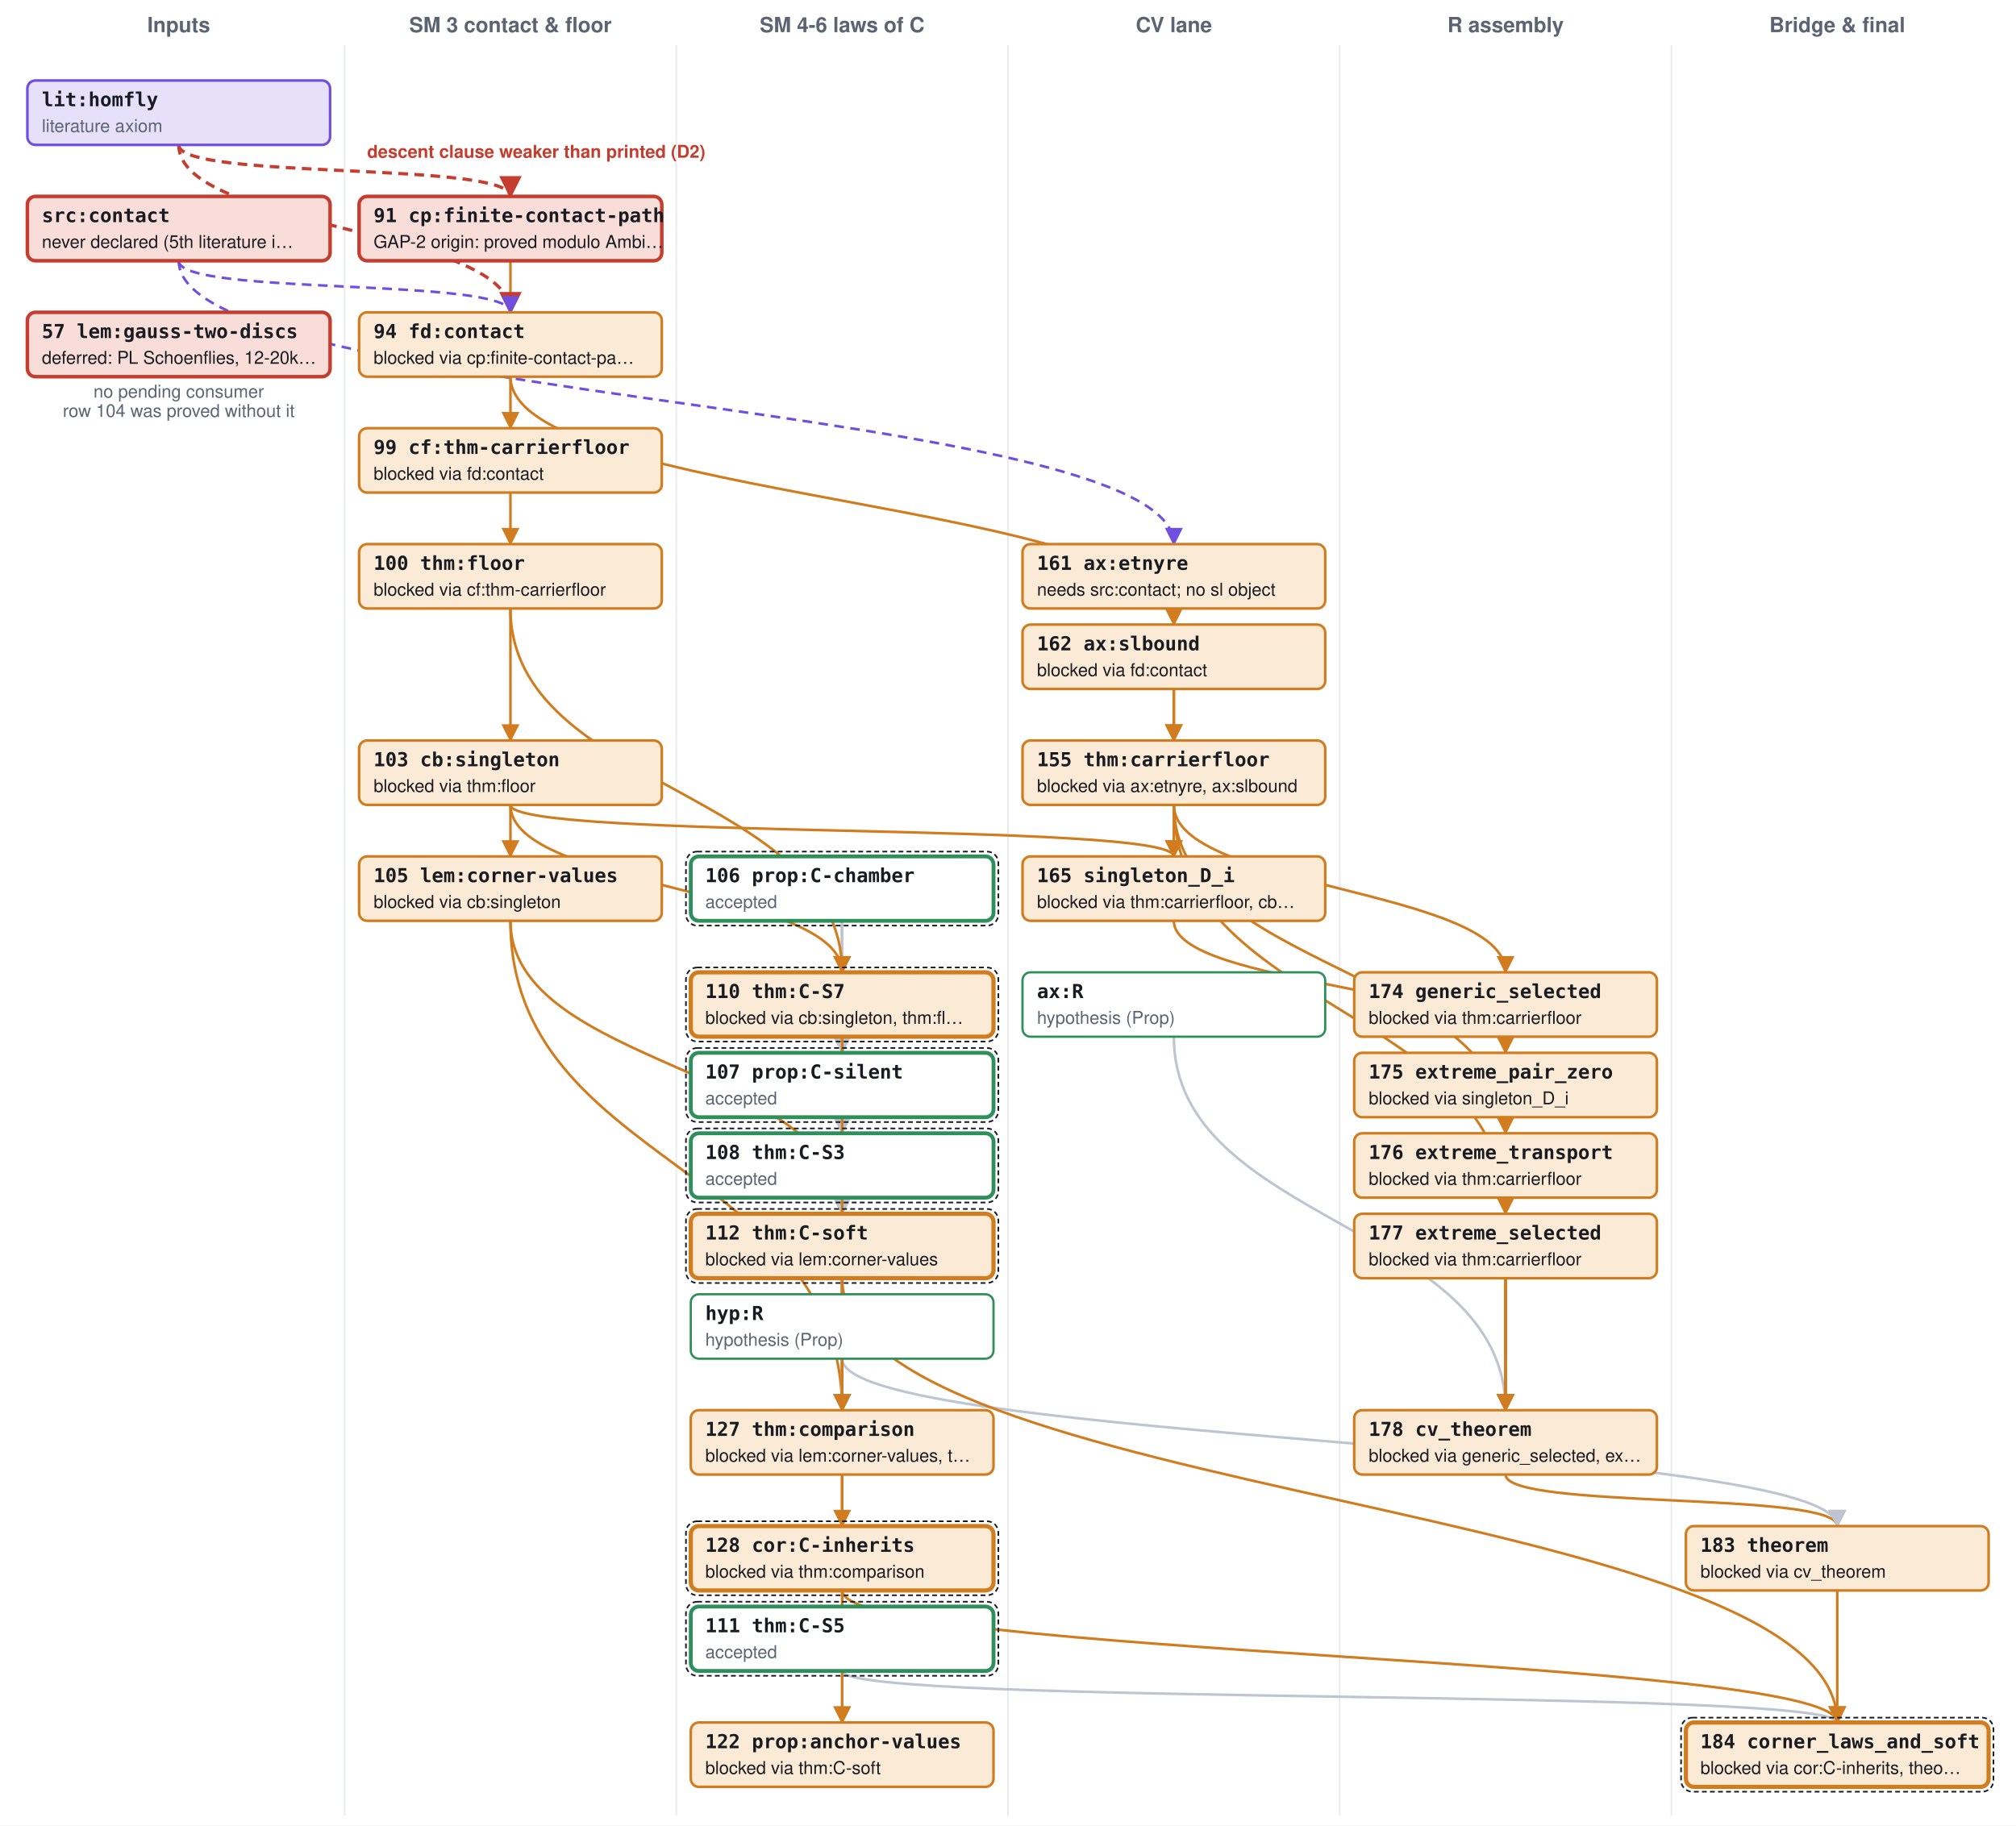
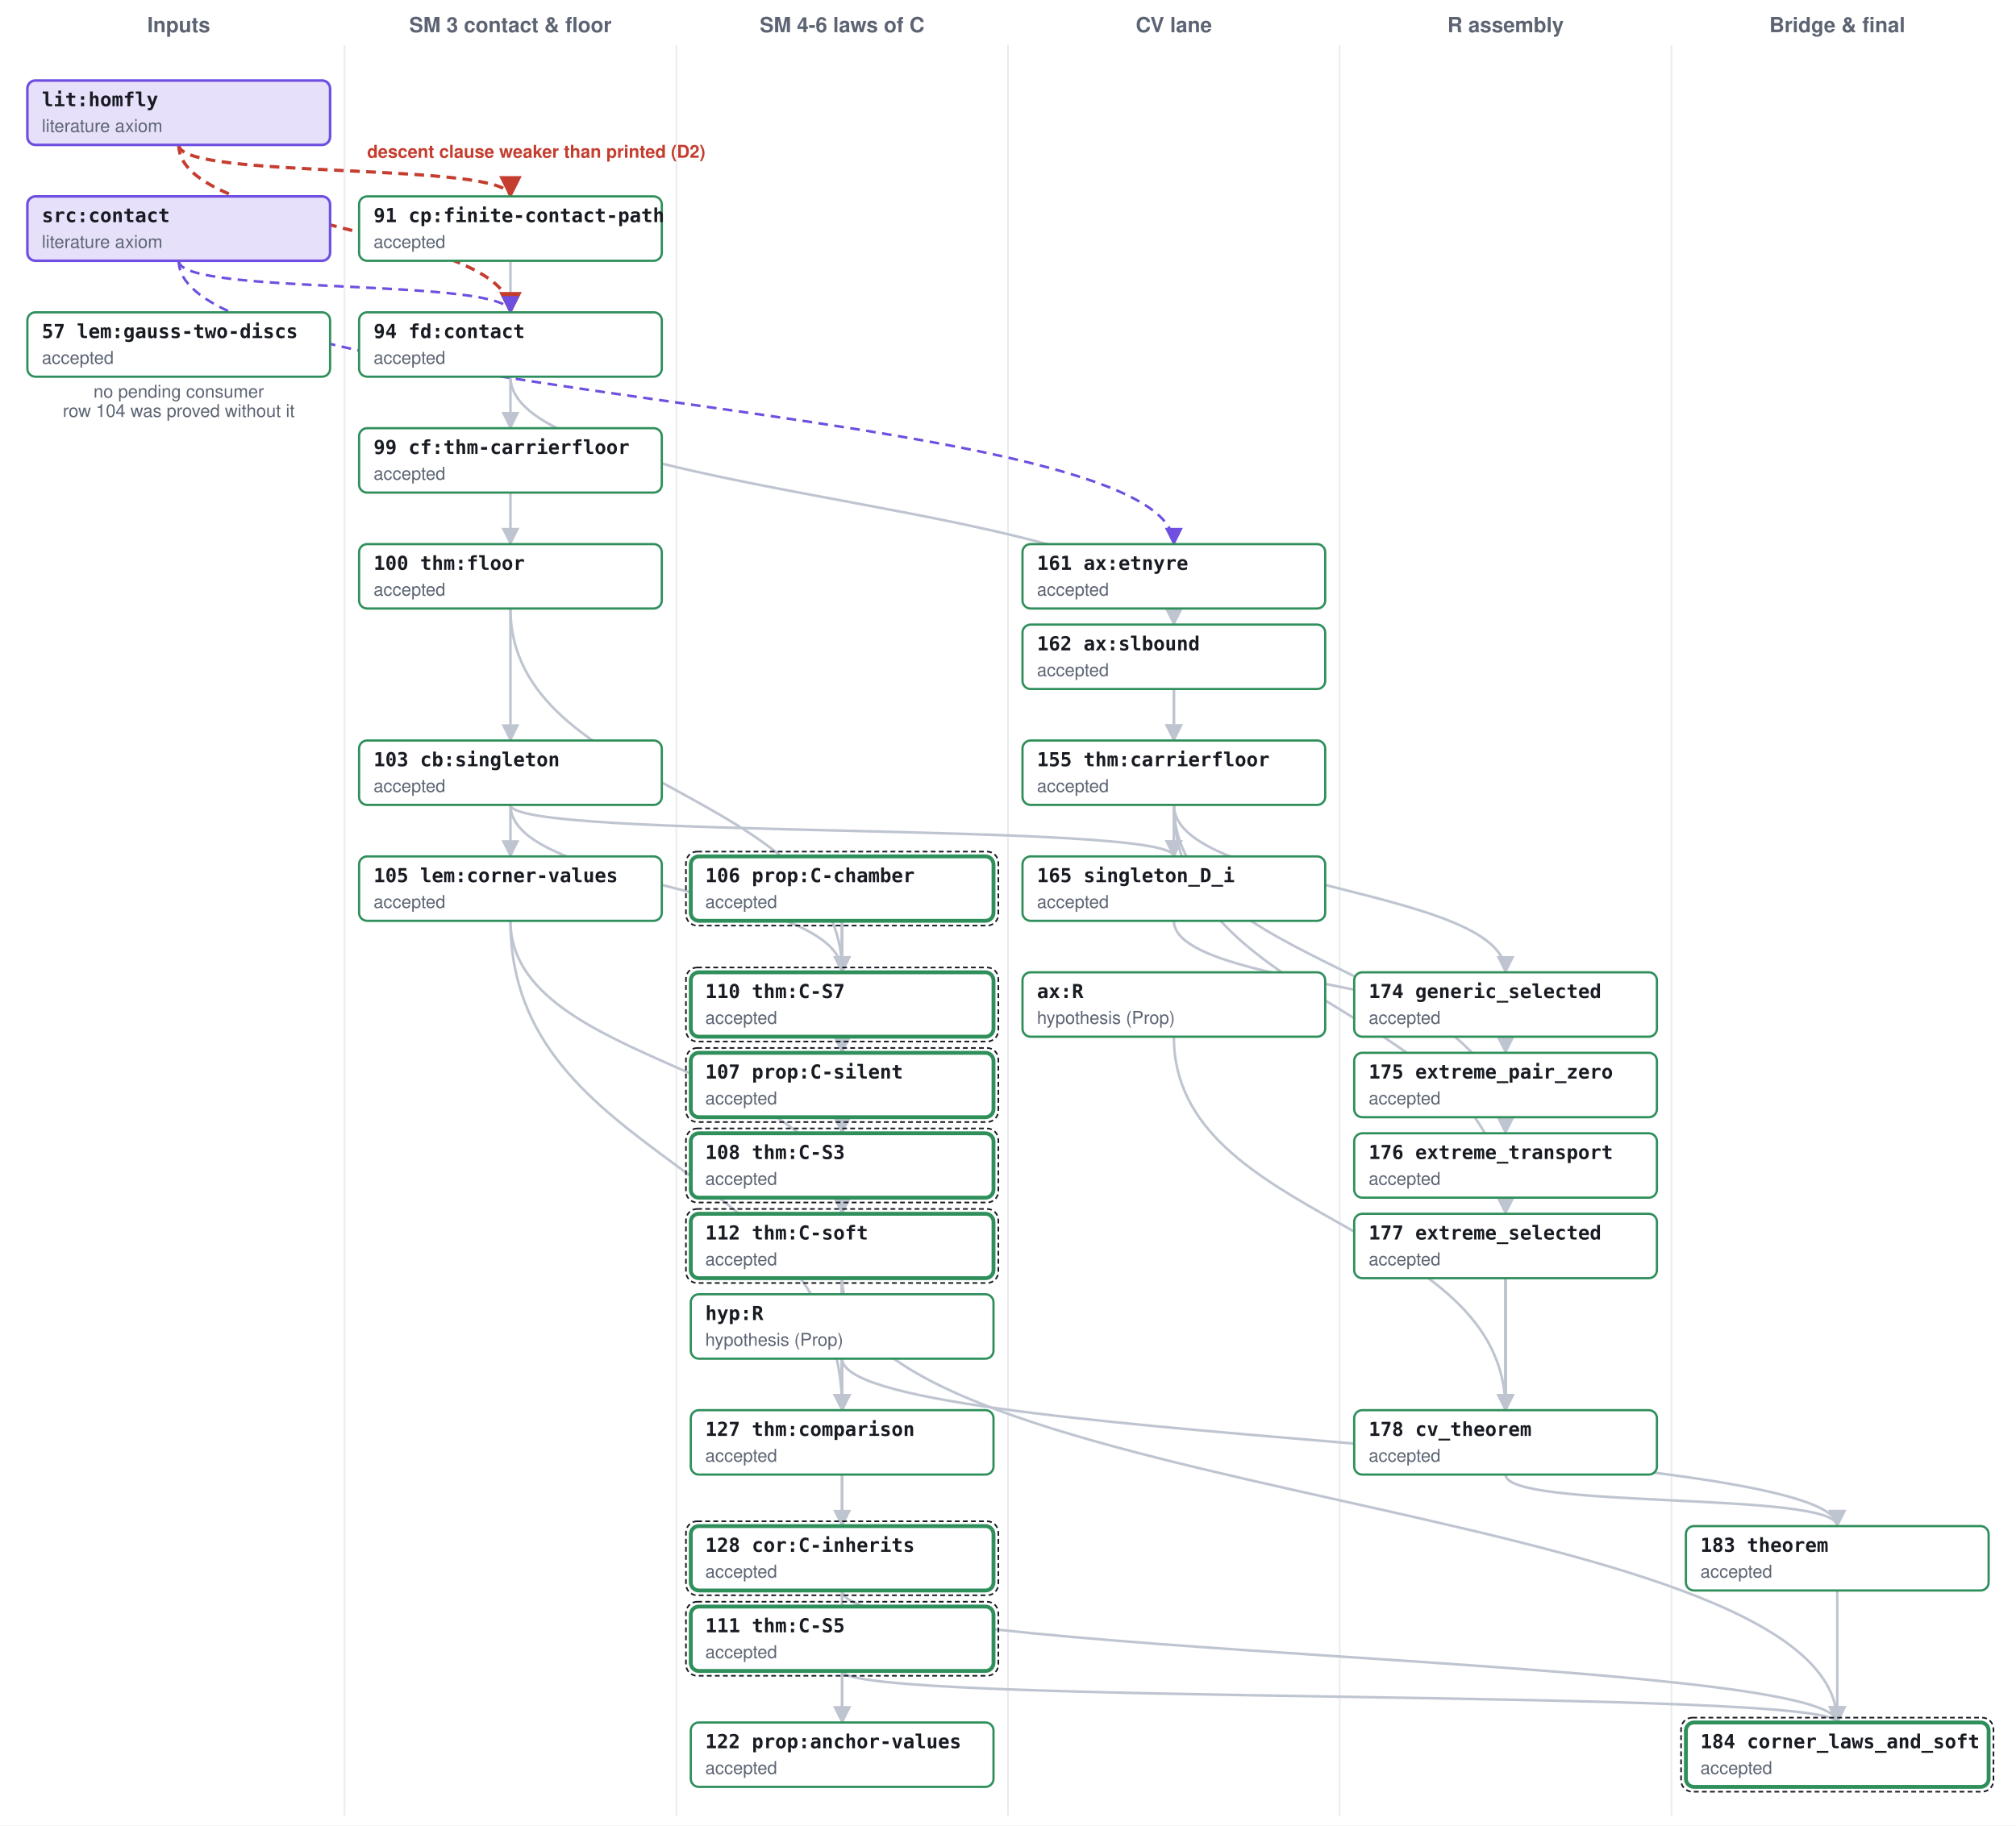
<svg xmlns="http://www.w3.org/2000/svg" viewBox="0 0 1252 1134" width="1252" height="1134" font-family="-apple-system, Segoe UI, Helvetica, Arial, sans-serif">
  <defs>
    <marker id="m-line" viewBox="0 0 10 10" refX="9" refY="5" markerWidth="7" markerHeight="7" orient="auto">
      <path d="M0,0 L10,5 L0,10 z" fill="#BFC5D0" />
    </marker>
    <marker id="m-pend" viewBox="0 0 10 10" refX="9" refY="5" markerWidth="7" markerHeight="7" orient="auto">
      <path d="M0,0 L10,5 L0,10 z" fill="#D07C1F" />
    </marker>
    <marker id="m-root" viewBox="0 0 10 10" refX="9" refY="5" markerWidth="7" markerHeight="7" orient="auto">
      <path d="M0,0 L10,5 L0,10 z" fill="#C43D2F" />
    </marker>
    <marker id="m-lit" viewBox="0 0 10 10" refX="9" refY="5" markerWidth="7" markerHeight="7" orient="auto">
      <path d="M0,0 L10,5 L0,10 z" fill="#6E4FE0" />
    </marker>
  </defs>
  <rect width="1252" height="1134" fill="#FFFFFF" />
  <text x="111.0" y="20" text-anchor="middle" font-size="13" font-weight="700" fill="#5C6473">Inputs</text>
  <text x="317.0" y="20" text-anchor="middle" font-size="13" font-weight="700" fill="#5C6473">SM 3 contact &amp; floor</text>
  <line x1="214" y1="28" x2="214" y2="1128" stroke="#E9EBF0" />
  <text x="523.0" y="20" text-anchor="middle" font-size="13" font-weight="700" fill="#5C6473">SM 4-6 laws of C</text>
  <line x1="420" y1="28" x2="420" y2="1128" stroke="#E9EBF0" />
  <text x="729.0" y="20" text-anchor="middle" font-size="13" font-weight="700" fill="#5C6473">CV lane</text>
  <line x1="626" y1="28" x2="626" y2="1128" stroke="#E9EBF0" />
  <text x="935.0" y="20" text-anchor="middle" font-size="13" font-weight="700" fill="#5C6473">R assembly</text>
  <line x1="832" y1="28" x2="832" y2="1128" stroke="#E9EBF0" />
  <text x="1141.0" y="20" text-anchor="middle" font-size="13" font-weight="700" fill="#5C6473">Bridge &amp; final</text>
  <line x1="1038" y1="28" x2="1038" y2="1128" stroke="#E9EBF0" />
-   <path d="M1141.0,988 C1141.0,1029.0 1141.0,1029.0 1141.0,1070" fill="none" stroke="#D07C1F" stroke-width="1.6" marker-end="url(#m-pend)" />
+   <path d="M1141.0,988 C1141.0,1029.0 1141.0,1029.0 1141.0,1070" fill="none" stroke="#BFC5D0" stroke-width="1.6" marker-end="url(#m-line)" />
  <path d="M729.0,644 C729.0,760.0 935.0,760.0 935.0,876" fill="none" stroke="#BFC5D0" stroke-width="1.6" marker-end="url(#m-line)" />
-   <path d="M729.0,378 C729.0,419.0 729.0,419.0 729.0,460" fill="none" stroke="#D07C1F" stroke-width="1.6" marker-end="url(#m-pend)" />
-   <path d="M729.0,428 C729.0,450 729.0,438 729.0,460" fill="none" stroke="#D07C1F" stroke-width="1.6" marker-end="url(#m-pend)" />
-   <path d="M729.0,572 C729.0,613.0 935.0,613.0 935.0,654" fill="none" stroke="#D07C1F" stroke-width="1.6" marker-end="url(#m-pend)" />
-   <path d="M729.0,500 C729.0,522 729.0,510 729.0,532" fill="none" stroke="#D07C1F" stroke-width="1.6" marker-end="url(#m-pend)" />
-   <path d="M729.0,500 C729.0,627.0 935.0,627.0 935.0,754" fill="none" stroke="#D07C1F" stroke-width="1.6" marker-end="url(#m-pend)" />
-   <path d="M729.0,500 C729.0,602.0 935.0,602.0 935.0,704" fill="none" stroke="#D07C1F" stroke-width="1.6" marker-end="url(#m-pend)" />
-   <path d="M729.0,500 C729.0,552.0 935.0,552.0 935.0,604" fill="none" stroke="#D07C1F" stroke-width="1.6" marker-end="url(#m-pend)" />
-   <path d="M935.0,916 C935.0,938 1141.0,926 1141.0,948" fill="none" stroke="#D07C1F" stroke-width="1.6" marker-end="url(#m-pend)" />
-   <path d="M935.0,694 C935.0,785.0 935.0,785.0 935.0,876" fill="none" stroke="#D07C1F" stroke-width="1.6" marker-end="url(#m-pend)" />
-   <path d="M935.0,794 C935.0,835.0 935.0,835.0 935.0,876" fill="none" stroke="#D07C1F" stroke-width="1.6" marker-end="url(#m-pend)" />
-   <path d="M935.0,744 C935.0,810.0 935.0,810.0 935.0,876" fill="none" stroke="#D07C1F" stroke-width="1.6" marker-end="url(#m-pend)" />
-   <path d="M935.0,644 C935.0,760.0 935.0,760.0 935.0,876" fill="none" stroke="#D07C1F" stroke-width="1.6" marker-end="url(#m-pend)" />
-   <path d="M317.0,500 C317.0,522 729.0,510 729.0,532" fill="none" stroke="#D07C1F" stroke-width="1.6" marker-end="url(#m-pend)" />
-   <path d="M317.0,500 C317.0,522 317.0,510 317.0,532" fill="none" stroke="#D07C1F" stroke-width="1.6" marker-end="url(#m-pend)" />
-   <path d="M317.0,500 C317.0,552.0 523.0,552.0 523.0,604" fill="none" stroke="#D07C1F" stroke-width="1.6" marker-end="url(#m-pend)" />
-   <path d="M317.0,306 C317.0,328 317.0,316 317.0,338" fill="none" stroke="#D07C1F" stroke-width="1.6" marker-end="url(#m-pend)" />
-   <path d="M523.0,988 C523.0,1029.0 1141.0,1029.0 1141.0,1070" fill="none" stroke="#D07C1F" stroke-width="1.6" marker-end="url(#m-pend)" />
-   <path d="M317.0,162 C317.0,184 317.0,172 317.0,194" fill="none" stroke="#D07C1F" stroke-width="1.6" marker-end="url(#m-pend)" />
-   <path d="M317.0,234 C317.0,311.0 729.0,311.0 729.0,388" fill="none" stroke="#D07C1F" stroke-width="1.6" marker-end="url(#m-pend)" />
-   <path d="M317.0,234 C317.0,256 317.0,244 317.0,266" fill="none" stroke="#D07C1F" stroke-width="1.6" marker-end="url(#m-pend)" />
+   <path d="M729.0,378 C729.0,419.0 729.0,419.0 729.0,460" fill="none" stroke="#BFC5D0" stroke-width="1.6" marker-end="url(#m-line)" />
+   <path d="M729.0,428 C729.0,450 729.0,438 729.0,460" fill="none" stroke="#BFC5D0" stroke-width="1.6" marker-end="url(#m-line)" />
+   <path d="M729.0,572 C729.0,613.0 935.0,613.0 935.0,654" fill="none" stroke="#BFC5D0" stroke-width="1.6" marker-end="url(#m-line)" />
+   <path d="M729.0,500 C729.0,522 729.0,510 729.0,532" fill="none" stroke="#BFC5D0" stroke-width="1.6" marker-end="url(#m-line)" />
+   <path d="M729.0,500 C729.0,627.0 935.0,627.0 935.0,754" fill="none" stroke="#BFC5D0" stroke-width="1.6" marker-end="url(#m-line)" />
+   <path d="M729.0,500 C729.0,602.0 935.0,602.0 935.0,704" fill="none" stroke="#BFC5D0" stroke-width="1.6" marker-end="url(#m-line)" />
+   <path d="M729.0,500 C729.0,552.0 935.0,552.0 935.0,604" fill="none" stroke="#BFC5D0" stroke-width="1.6" marker-end="url(#m-line)" />
+   <path d="M935.0,916 C935.0,938 1141.0,926 1141.0,948" fill="none" stroke="#BFC5D0" stroke-width="1.6" marker-end="url(#m-line)" />
+   <path d="M935.0,694 C935.0,785.0 935.0,785.0 935.0,876" fill="none" stroke="#BFC5D0" stroke-width="1.6" marker-end="url(#m-line)" />
+   <path d="M935.0,794 C935.0,835.0 935.0,835.0 935.0,876" fill="none" stroke="#BFC5D0" stroke-width="1.6" marker-end="url(#m-line)" />
+   <path d="M935.0,744 C935.0,810.0 935.0,810.0 935.0,876" fill="none" stroke="#BFC5D0" stroke-width="1.6" marker-end="url(#m-line)" />
+   <path d="M935.0,644 C935.0,760.0 935.0,760.0 935.0,876" fill="none" stroke="#BFC5D0" stroke-width="1.6" marker-end="url(#m-line)" />
+   <path d="M317.0,500 C317.0,522 729.0,510 729.0,532" fill="none" stroke="#BFC5D0" stroke-width="1.6" marker-end="url(#m-line)" />
+   <path d="M317.0,500 C317.0,522 317.0,510 317.0,532" fill="none" stroke="#BFC5D0" stroke-width="1.6" marker-end="url(#m-line)" />
+   <path d="M317.0,500 C317.0,552.0 523.0,552.0 523.0,604" fill="none" stroke="#BFC5D0" stroke-width="1.6" marker-end="url(#m-line)" />
+   <path d="M317.0,306 C317.0,328 317.0,316 317.0,338" fill="none" stroke="#BFC5D0" stroke-width="1.6" marker-end="url(#m-line)" />
+   <path d="M523.0,988 C523.0,1029.0 1141.0,1029.0 1141.0,1070" fill="none" stroke="#BFC5D0" stroke-width="1.6" marker-end="url(#m-line)" />
+   <path d="M317.0,162 C317.0,184 317.0,172 317.0,194" fill="none" stroke="#BFC5D0" stroke-width="1.6" marker-end="url(#m-line)" />
+   <path d="M317.0,234 C317.0,311.0 729.0,311.0 729.0,388" fill="none" stroke="#BFC5D0" stroke-width="1.6" marker-end="url(#m-line)" />
+   <path d="M317.0,234 C317.0,256 317.0,244 317.0,266" fill="none" stroke="#BFC5D0" stroke-width="1.6" marker-end="url(#m-line)" />
  <path d="M523.0,844 C523.0,896.0 1141.0,896.0 1141.0,948" fill="none" stroke="#BFC5D0" stroke-width="1.6" marker-end="url(#m-line)" />
  <path d="M523.0,844 C523.0,866 523.0,854 523.0,876" fill="none" stroke="#BFC5D0" stroke-width="1.6" marker-end="url(#m-line)" />
-   <path d="M317.0,572 C317.0,663.0 523.0,663.0 523.0,754" fill="none" stroke="#D07C1F" stroke-width="1.6" marker-end="url(#m-pend)" />
-   <path d="M317.0,572 C317.0,724.0 523.0,724.0 523.0,876" fill="none" stroke="#D07C1F" stroke-width="1.6" marker-end="url(#m-pend)" />
+   <path d="M317.0,572 C317.0,663.0 523.0,663.0 523.0,754" fill="none" stroke="#BFC5D0" stroke-width="1.6" marker-end="url(#m-line)" />
+   <path d="M317.0,572 C317.0,724.0 523.0,724.0 523.0,876" fill="none" stroke="#BFC5D0" stroke-width="1.6" marker-end="url(#m-line)" />
  <path d="M111.0,90 C111.0,112 317.0,100 317.0,122" fill="none" stroke="#C43D2F" stroke-width="2" stroke-dasharray="6 4" marker-end="url(#m-root)" />
  <path d="M111.0,90 C111.0,142.0 317.0,142.0 317.0,194" fill="none" stroke="#C43D2F" stroke-width="2" stroke-dasharray="6 4" marker-end="url(#m-root)" />
  <path d="M523.0,572 C523.0,613.0 523.0,613.0 523.0,654" fill="none" stroke="#BFC5D0" stroke-width="1.6" marker-end="url(#m-line)" />
  <path d="M523.0,572 C523.0,821.0 523.0,821.0 523.0,1070" fill="none" stroke="#BFC5D0" stroke-width="1.6" marker-end="url(#m-line)" />
  <path d="M523.0,572 C523.0,638.0 523.0,638.0 523.0,704" fill="none" stroke="#BFC5D0" stroke-width="1.6" marker-end="url(#m-line)" />
  <path d="M523.0,572 C523.0,663.0 523.0,663.0 523.0,754" fill="none" stroke="#BFC5D0" stroke-width="1.6" marker-end="url(#m-line)" />
  <path d="M523.0,572 C523.0,724.0 523.0,724.0 523.0,876" fill="none" stroke="#BFC5D0" stroke-width="1.6" marker-end="url(#m-line)" />
  <path d="M523.0,694 C523.0,785.0 523.0,785.0 523.0,876" fill="none" stroke="#BFC5D0" stroke-width="1.6" marker-end="url(#m-line)" />
  <path d="M111.0,162 C111.0,250.0 729.0,250.0 729.0,338" fill="none" stroke="#6E4FE0" stroke-width="1.6" stroke-dasharray="6 4" marker-end="url(#m-lit)" />
  <path d="M111.0,162 C111.0,184 317.0,172 317.0,194" fill="none" stroke="#6E4FE0" stroke-width="1.6" stroke-dasharray="6 4" marker-end="url(#m-lit)" />
  <path d="M523.0,744 C523.0,810.0 523.0,810.0 523.0,876" fill="none" stroke="#BFC5D0" stroke-width="1.6" marker-end="url(#m-line)" />
  <path d="M523.0,1038 C523.0,1060 1141.0,1048 1141.0,1070" fill="none" stroke="#BFC5D0" stroke-width="1.6" marker-end="url(#m-line)" />
-   <path d="M523.0,644 C523.0,760.0 523.0,760.0 523.0,876" fill="none" stroke="#D07C1F" stroke-width="1.6" marker-end="url(#m-pend)" />
-   <path d="M523.0,794 C523.0,932.0 1141.0,932.0 1141.0,1070" fill="none" stroke="#D07C1F" stroke-width="1.6" marker-end="url(#m-pend)" />
-   <path d="M523.0,794 C523.0,932.0 523.0,932.0 523.0,1070" fill="none" stroke="#D07C1F" stroke-width="1.6" marker-end="url(#m-pend)" />
-   <path d="M523.0,794 C523.0,835.0 523.0,835.0 523.0,876" fill="none" stroke="#D07C1F" stroke-width="1.6" marker-end="url(#m-pend)" />
-   <path d="M523.0,916 C523.0,938 523.0,926 523.0,948" fill="none" stroke="#D07C1F" stroke-width="1.6" marker-end="url(#m-pend)" />
-   <path d="M317.0,378 C317.0,419.0 317.0,419.0 317.0,460" fill="none" stroke="#D07C1F" stroke-width="1.6" marker-end="url(#m-pend)" />
-   <path d="M317.0,378 C317.0,491.0 523.0,491.0 523.0,604" fill="none" stroke="#D07C1F" stroke-width="1.6" marker-end="url(#m-pend)" />
+   <path d="M523.0,644 C523.0,760.0 523.0,760.0 523.0,876" fill="none" stroke="#BFC5D0" stroke-width="1.6" marker-end="url(#m-line)" />
+   <path d="M523.0,794 C523.0,932.0 1141.0,932.0 1141.0,1070" fill="none" stroke="#BFC5D0" stroke-width="1.6" marker-end="url(#m-line)" />
+   <path d="M523.0,794 C523.0,932.0 523.0,932.0 523.0,1070" fill="none" stroke="#BFC5D0" stroke-width="1.6" marker-end="url(#m-line)" />
+   <path d="M523.0,794 C523.0,835.0 523.0,835.0 523.0,876" fill="none" stroke="#BFC5D0" stroke-width="1.6" marker-end="url(#m-line)" />
+   <path d="M523.0,916 C523.0,938 523.0,926 523.0,948" fill="none" stroke="#BFC5D0" stroke-width="1.6" marker-end="url(#m-line)" />
+   <path d="M317.0,378 C317.0,419.0 317.0,419.0 317.0,460" fill="none" stroke="#BFC5D0" stroke-width="1.6" marker-end="url(#m-line)" />
+   <path d="M317.0,378 C317.0,491.0 523.0,491.0 523.0,604" fill="none" stroke="#BFC5D0" stroke-width="1.6" marker-end="url(#m-line)" />
  <text x="228.0" y="98.0" font-size="11" font-weight="600" fill="#C43D2F">descent clause weaker than printed (D2)</text>
  <g transform="translate(1047.0,948)">
-     <rect width="188" height="40" rx="5" fill="#FBEBD6" stroke="#D07C1F" stroke-width="1.6" />
+     <rect width="188" height="40" rx="5" fill="#FFFFFF" stroke="#2F8F5B" stroke-width="1.4" />
    <text x="9" y="16" font-family="ui-monospace, Menlo, Consolas, monospace" font-size="12" font-weight="600" fill="#181B22">183 theorem</text>
-     <text x="9" y="32" font-family="-apple-system, Segoe UI, Helvetica, Arial, sans-serif" font-size="11" font-weight="400" fill="#181B22">blocked via cv_theorem</text>
+     <text x="9" y="32" font-family="-apple-system, Segoe UI, Helvetica, Arial, sans-serif" font-size="11" font-weight="400" fill="#5C6473">accepted</text>
  </g>
  <g transform="translate(635.0,604)">
    <rect width="188" height="40" rx="5" fill="#FFFFFF" stroke="#2F8F5B" stroke-width="1.4" />
    <text x="9" y="16" font-family="ui-monospace, Menlo, Consolas, monospace" font-size="12" font-weight="600" fill="#181B22">ax:R</text>
    <text x="9" y="32" font-family="-apple-system, Segoe UI, Helvetica, Arial, sans-serif" font-size="11" font-weight="400" fill="#5C6473">hypothesis (Prop)</text>
  </g>
  <g transform="translate(635.0,338)">
-     <rect width="188" height="40" rx="5" fill="#FBEBD6" stroke="#D07C1F" stroke-width="1.6" />
+     <rect width="188" height="40" rx="5" fill="#FFFFFF" stroke="#2F8F5B" stroke-width="1.4" />
    <text x="9" y="16" font-family="ui-monospace, Menlo, Consolas, monospace" font-size="12" font-weight="600" fill="#181B22">161 ax:etnyre</text>
-     <text x="9" y="32" font-family="-apple-system, Segoe UI, Helvetica, Arial, sans-serif" font-size="11" font-weight="400" fill="#181B22">needs src:contact; no sl object</text>
+     <text x="9" y="32" font-family="-apple-system, Segoe UI, Helvetica, Arial, sans-serif" font-size="11" font-weight="400" fill="#5C6473">accepted</text>
  </g>
  <g transform="translate(635.0,388)">
-     <rect width="188" height="40" rx="5" fill="#FBEBD6" stroke="#D07C1F" stroke-width="1.6" />
+     <rect width="188" height="40" rx="5" fill="#FFFFFF" stroke="#2F8F5B" stroke-width="1.4" />
    <text x="9" y="16" font-family="ui-monospace, Menlo, Consolas, monospace" font-size="12" font-weight="600" fill="#181B22">162 ax:slbound</text>
-     <text x="9" y="32" font-family="-apple-system, Segoe UI, Helvetica, Arial, sans-serif" font-size="11" font-weight="400" fill="#181B22">blocked via fd:contact</text>
+     <text x="9" y="32" font-family="-apple-system, Segoe UI, Helvetica, Arial, sans-serif" font-size="11" font-weight="400" fill="#5C6473">accepted</text>
  </g>
  <g transform="translate(635.0,532)">
-     <rect width="188" height="40" rx="5" fill="#FBEBD6" stroke="#D07C1F" stroke-width="1.6" />
+     <rect width="188" height="40" rx="5" fill="#FFFFFF" stroke="#2F8F5B" stroke-width="1.4" />
    <text x="9" y="16" font-family="ui-monospace, Menlo, Consolas, monospace" font-size="12" font-weight="600" fill="#181B22">165 singleton_D_i</text>
-     <text x="9" y="32" font-family="-apple-system, Segoe UI, Helvetica, Arial, sans-serif" font-size="11" font-weight="400" fill="#181B22">blocked via thm:carrierfloor, cb…</text>
+     <text x="9" y="32" font-family="-apple-system, Segoe UI, Helvetica, Arial, sans-serif" font-size="11" font-weight="400" fill="#5C6473">accepted</text>
  </g>
  <g transform="translate(635.0,460)">
-     <rect width="188" height="40" rx="5" fill="#FBEBD6" stroke="#D07C1F" stroke-width="1.6" />
+     <rect width="188" height="40" rx="5" fill="#FFFFFF" stroke="#2F8F5B" stroke-width="1.4" />
    <text x="9" y="16" font-family="ui-monospace, Menlo, Consolas, monospace" font-size="12" font-weight="600" fill="#181B22">155 thm:carrierfloor</text>
-     <text x="9" y="32" font-family="-apple-system, Segoe UI, Helvetica, Arial, sans-serif" font-size="11" font-weight="400" fill="#181B22">blocked via ax:etnyre, ax:slbound</text>
+     <text x="9" y="32" font-family="-apple-system, Segoe UI, Helvetica, Arial, sans-serif" font-size="11" font-weight="400" fill="#5C6473">accepted</text>
  </g>
  <g transform="translate(841.0,876)">
-     <rect width="188" height="40" rx="5" fill="#FBEBD6" stroke="#D07C1F" stroke-width="1.6" />
+     <rect width="188" height="40" rx="5" fill="#FFFFFF" stroke="#2F8F5B" stroke-width="1.4" />
    <text x="9" y="16" font-family="ui-monospace, Menlo, Consolas, monospace" font-size="12" font-weight="600" fill="#181B22">178 cv_theorem</text>
-     <text x="9" y="32" font-family="-apple-system, Segoe UI, Helvetica, Arial, sans-serif" font-size="11" font-weight="400" fill="#181B22">blocked via generic_selected, ex…</text>
+     <text x="9" y="32" font-family="-apple-system, Segoe UI, Helvetica, Arial, sans-serif" font-size="11" font-weight="400" fill="#5C6473">accepted</text>
  </g>
  <g transform="translate(841.0,654)">
-     <rect width="188" height="40" rx="5" fill="#FBEBD6" stroke="#D07C1F" stroke-width="1.6" />
+     <rect width="188" height="40" rx="5" fill="#FFFFFF" stroke="#2F8F5B" stroke-width="1.4" />
    <text x="9" y="16" font-family="ui-monospace, Menlo, Consolas, monospace" font-size="12" font-weight="600" fill="#181B22">175 extreme_pair_zero</text>
-     <text x="9" y="32" font-family="-apple-system, Segoe UI, Helvetica, Arial, sans-serif" font-size="11" font-weight="400" fill="#181B22">blocked via singleton_D_i</text>
+     <text x="9" y="32" font-family="-apple-system, Segoe UI, Helvetica, Arial, sans-serif" font-size="11" font-weight="400" fill="#5C6473">accepted</text>
  </g>
  <g transform="translate(841.0,754)">
-     <rect width="188" height="40" rx="5" fill="#FBEBD6" stroke="#D07C1F" stroke-width="1.6" />
+     <rect width="188" height="40" rx="5" fill="#FFFFFF" stroke="#2F8F5B" stroke-width="1.4" />
    <text x="9" y="16" font-family="ui-monospace, Menlo, Consolas, monospace" font-size="12" font-weight="600" fill="#181B22">177 extreme_selected</text>
-     <text x="9" y="32" font-family="-apple-system, Segoe UI, Helvetica, Arial, sans-serif" font-size="11" font-weight="400" fill="#181B22">blocked via thm:carrierfloor</text>
+     <text x="9" y="32" font-family="-apple-system, Segoe UI, Helvetica, Arial, sans-serif" font-size="11" font-weight="400" fill="#5C6473">accepted</text>
  </g>
  <g transform="translate(841.0,704)">
-     <rect width="188" height="40" rx="5" fill="#FBEBD6" stroke="#D07C1F" stroke-width="1.6" />
+     <rect width="188" height="40" rx="5" fill="#FFFFFF" stroke="#2F8F5B" stroke-width="1.4" />
    <text x="9" y="16" font-family="ui-monospace, Menlo, Consolas, monospace" font-size="12" font-weight="600" fill="#181B22">176 extreme_transport</text>
-     <text x="9" y="32" font-family="-apple-system, Segoe UI, Helvetica, Arial, sans-serif" font-size="11" font-weight="400" fill="#181B22">blocked via thm:carrierfloor</text>
+     <text x="9" y="32" font-family="-apple-system, Segoe UI, Helvetica, Arial, sans-serif" font-size="11" font-weight="400" fill="#5C6473">accepted</text>
  </g>
  <g transform="translate(841.0,604)">
-     <rect width="188" height="40" rx="5" fill="#FBEBD6" stroke="#D07C1F" stroke-width="1.6" />
+     <rect width="188" height="40" rx="5" fill="#FFFFFF" stroke="#2F8F5B" stroke-width="1.4" />
    <text x="9" y="16" font-family="ui-monospace, Menlo, Consolas, monospace" font-size="12" font-weight="600" fill="#181B22">174 generic_selected</text>
-     <text x="9" y="32" font-family="-apple-system, Segoe UI, Helvetica, Arial, sans-serif" font-size="11" font-weight="400" fill="#181B22">blocked via thm:carrierfloor</text>
+     <text x="9" y="32" font-family="-apple-system, Segoe UI, Helvetica, Arial, sans-serif" font-size="11" font-weight="400" fill="#5C6473">accepted</text>
  </g>
  <g transform="translate(1047.0,1070)">
    <rect x="-3" y="-3" width="194" height="46" rx="7" fill="none" stroke="#181B22" stroke-width="1" stroke-dasharray="3 2" />
-     <rect width="188" height="40" rx="5" fill="#FBEBD6" stroke="#D07C1F" stroke-width="2.6" />
+     <rect width="188" height="40" rx="5" fill="#FFFFFF" stroke="#2F8F5B" stroke-width="2.4" />
    <text x="9" y="16" font-family="ui-monospace, Menlo, Consolas, monospace" font-size="12" font-weight="600" fill="#181B22">184 corner_laws_and_soft</text>
-     <text x="9" y="32" font-family="-apple-system, Segoe UI, Helvetica, Arial, sans-serif" font-size="11" font-weight="400" fill="#181B22">blocked via cor:C-inherits, theo…</text>
+     <text x="9" y="32" font-family="-apple-system, Segoe UI, Helvetica, Arial, sans-serif" font-size="11" font-weight="400" fill="#5C6473">accepted</text>
  </g>
  <g transform="translate(223.0,460)">
-     <rect width="188" height="40" rx="5" fill="#FBEBD6" stroke="#D07C1F" stroke-width="1.6" />
+     <rect width="188" height="40" rx="5" fill="#FFFFFF" stroke="#2F8F5B" stroke-width="1.4" />
    <text x="9" y="16" font-family="ui-monospace, Menlo, Consolas, monospace" font-size="12" font-weight="600" fill="#181B22">103 cb:singleton</text>
-     <text x="9" y="32" font-family="-apple-system, Segoe UI, Helvetica, Arial, sans-serif" font-size="11" font-weight="400" fill="#181B22">blocked via thm:floor</text>
+     <text x="9" y="32" font-family="-apple-system, Segoe UI, Helvetica, Arial, sans-serif" font-size="11" font-weight="400" fill="#5C6473">accepted</text>
  </g>
  <g transform="translate(223.0,266)">
-     <rect width="188" height="40" rx="5" fill="#FBEBD6" stroke="#D07C1F" stroke-width="1.6" />
+     <rect width="188" height="40" rx="5" fill="#FFFFFF" stroke="#2F8F5B" stroke-width="1.4" />
    <text x="9" y="16" font-family="ui-monospace, Menlo, Consolas, monospace" font-size="12" font-weight="600" fill="#181B22">99 cf:thm-carrierfloor</text>
-     <text x="9" y="32" font-family="-apple-system, Segoe UI, Helvetica, Arial, sans-serif" font-size="11" font-weight="400" fill="#181B22">blocked via fd:contact</text>
+     <text x="9" y="32" font-family="-apple-system, Segoe UI, Helvetica, Arial, sans-serif" font-size="11" font-weight="400" fill="#5C6473">accepted</text>
  </g>
  <g transform="translate(429.0,948)">
    <rect x="-3" y="-3" width="194" height="46" rx="7" fill="none" stroke="#181B22" stroke-width="1" stroke-dasharray="3 2" />
-     <rect width="188" height="40" rx="5" fill="#FBEBD6" stroke="#D07C1F" stroke-width="2.6" />
+     <rect width="188" height="40" rx="5" fill="#FFFFFF" stroke="#2F8F5B" stroke-width="2.4" />
    <text x="9" y="16" font-family="ui-monospace, Menlo, Consolas, monospace" font-size="12" font-weight="600" fill="#181B22">128 cor:C-inherits</text>
-     <text x="9" y="32" font-family="-apple-system, Segoe UI, Helvetica, Arial, sans-serif" font-size="11" font-weight="400" fill="#181B22">blocked via thm:comparison</text>
+     <text x="9" y="32" font-family="-apple-system, Segoe UI, Helvetica, Arial, sans-serif" font-size="11" font-weight="400" fill="#5C6473">accepted</text>
  </g>
  <g transform="translate(223.0,122)">
-     <rect width="188" height="40" rx="5" fill="#F9DDD9" stroke="#C43D2F" stroke-width="2.2" />
+     <rect width="188" height="40" rx="5" fill="#FFFFFF" stroke="#2F8F5B" stroke-width="1.4" />
    <text x="9" y="16" font-family="ui-monospace, Menlo, Consolas, monospace" font-size="12" font-weight="600" fill="#181B22">91 cp:finite-contact-path</text>
-     <text x="9" y="32" font-family="-apple-system, Segoe UI, Helvetica, Arial, sans-serif" font-size="11" font-weight="400" fill="#181B22">GAP-2 origin: proved modulo Ambi…</text>
+     <text x="9" y="32" font-family="-apple-system, Segoe UI, Helvetica, Arial, sans-serif" font-size="11" font-weight="400" fill="#5C6473">accepted</text>
  </g>
  <g transform="translate(223.0,194)">
-     <rect width="188" height="40" rx="5" fill="#FBEBD6" stroke="#D07C1F" stroke-width="1.6" />
+     <rect width="188" height="40" rx="5" fill="#FFFFFF" stroke="#2F8F5B" stroke-width="1.4" />
    <text x="9" y="16" font-family="ui-monospace, Menlo, Consolas, monospace" font-size="12" font-weight="600" fill="#181B22">94 fd:contact</text>
-     <text x="9" y="32" font-family="-apple-system, Segoe UI, Helvetica, Arial, sans-serif" font-size="11" font-weight="400" fill="#181B22">blocked via cp:finite-contact-pa…</text>
+     <text x="9" y="32" font-family="-apple-system, Segoe UI, Helvetica, Arial, sans-serif" font-size="11" font-weight="400" fill="#5C6473">accepted</text>
  </g>
  <g transform="translate(429.0,804)">
    <rect width="188" height="40" rx="5" fill="#FFFFFF" stroke="#2F8F5B" stroke-width="1.4" />
    <text x="9" y="16" font-family="ui-monospace, Menlo, Consolas, monospace" font-size="12" font-weight="600" fill="#181B22">hyp:R</text>
    <text x="9" y="32" font-family="-apple-system, Segoe UI, Helvetica, Arial, sans-serif" font-size="11" font-weight="400" fill="#5C6473">hypothesis (Prop)</text>
  </g>
  <g transform="translate(223.0,532)">
-     <rect width="188" height="40" rx="5" fill="#FBEBD6" stroke="#D07C1F" stroke-width="1.6" />
+     <rect width="188" height="40" rx="5" fill="#FFFFFF" stroke="#2F8F5B" stroke-width="1.4" />
    <text x="9" y="16" font-family="ui-monospace, Menlo, Consolas, monospace" font-size="12" font-weight="600" fill="#181B22">105 lem:corner-values</text>
-     <text x="9" y="32" font-family="-apple-system, Segoe UI, Helvetica, Arial, sans-serif" font-size="11" font-weight="400" fill="#181B22">blocked via cb:singleton</text>
+     <text x="9" y="32" font-family="-apple-system, Segoe UI, Helvetica, Arial, sans-serif" font-size="11" font-weight="400" fill="#5C6473">accepted</text>
  </g>
  <g transform="translate(17.0,194)">
-     <rect width="188" height="40" rx="5" fill="#F9DDD9" stroke="#C43D2F" stroke-width="2.2" />
+     <rect width="188" height="40" rx="5" fill="#FFFFFF" stroke="#2F8F5B" stroke-width="1.4" />
    <text x="9" y="16" font-family="ui-monospace, Menlo, Consolas, monospace" font-size="12" font-weight="600" fill="#181B22">57 lem:gauss-two-discs</text>
-     <text x="9" y="32" font-family="-apple-system, Segoe UI, Helvetica, Arial, sans-serif" font-size="11" font-weight="400" fill="#181B22">deferred: PL Schoenflies, 12-20k…</text>
+     <text x="9" y="32" font-family="-apple-system, Segoe UI, Helvetica, Arial, sans-serif" font-size="11" font-weight="400" fill="#5C6473">accepted</text>
  </g>
  <g transform="translate(17.0,50)">
    <rect width="188" height="40" rx="5" fill="#E7E0FB" stroke="#6E4FE0" stroke-width="1.6" />
    <text x="9" y="16" font-family="ui-monospace, Menlo, Consolas, monospace" font-size="12" font-weight="600" fill="#181B22">lit:homfly</text>
    <text x="9" y="32" font-family="-apple-system, Segoe UI, Helvetica, Arial, sans-serif" font-size="11" font-weight="400" fill="#5C6473">literature axiom</text>
  </g>
  <g transform="translate(429.0,532)">
    <rect x="-3" y="-3" width="194" height="46" rx="7" fill="none" stroke="#181B22" stroke-width="1" stroke-dasharray="3 2" />
    <rect width="188" height="40" rx="5" fill="#FFFFFF" stroke="#2F8F5B" stroke-width="2.4" />
    <text x="9" y="16" font-family="ui-monospace, Menlo, Consolas, monospace" font-size="12" font-weight="600" fill="#181B22">106 prop:C-chamber</text>
    <text x="9" y="32" font-family="-apple-system, Segoe UI, Helvetica, Arial, sans-serif" font-size="11" font-weight="400" fill="#5C6473">accepted</text>
  </g>
  <g transform="translate(429.0,654)">
    <rect x="-3" y="-3" width="194" height="46" rx="7" fill="none" stroke="#181B22" stroke-width="1" stroke-dasharray="3 2" />
    <rect width="188" height="40" rx="5" fill="#FFFFFF" stroke="#2F8F5B" stroke-width="2.4" />
    <text x="9" y="16" font-family="ui-monospace, Menlo, Consolas, monospace" font-size="12" font-weight="600" fill="#181B22">107 prop:C-silent</text>
    <text x="9" y="32" font-family="-apple-system, Segoe UI, Helvetica, Arial, sans-serif" font-size="11" font-weight="400" fill="#5C6473">accepted</text>
  </g>
  <g transform="translate(429.0,1070)">
-     <rect width="188" height="40" rx="5" fill="#FBEBD6" stroke="#D07C1F" stroke-width="1.6" />
+     <rect width="188" height="40" rx="5" fill="#FFFFFF" stroke="#2F8F5B" stroke-width="1.4" />
    <text x="9" y="16" font-family="ui-monospace, Menlo, Consolas, monospace" font-size="12" font-weight="600" fill="#181B22">122 prop:anchor-values</text>
-     <text x="9" y="32" font-family="-apple-system, Segoe UI, Helvetica, Arial, sans-serif" font-size="11" font-weight="400" fill="#181B22">blocked via thm:C-soft</text>
+     <text x="9" y="32" font-family="-apple-system, Segoe UI, Helvetica, Arial, sans-serif" font-size="11" font-weight="400" fill="#5C6473">accepted</text>
  </g>
  <g transform="translate(17.0,122)">
-     <rect width="188" height="40" rx="5" fill="#F9DDD9" stroke="#C43D2F" stroke-width="2.2" />
+     <rect width="188" height="40" rx="5" fill="#E7E0FB" stroke="#6E4FE0" stroke-width="1.6" />
    <text x="9" y="16" font-family="ui-monospace, Menlo, Consolas, monospace" font-size="12" font-weight="600" fill="#181B22">src:contact</text>
-     <text x="9" y="32" font-family="-apple-system, Segoe UI, Helvetica, Arial, sans-serif" font-size="11" font-weight="400" fill="#181B22">never declared (5th literature i…</text>
+     <text x="9" y="32" font-family="-apple-system, Segoe UI, Helvetica, Arial, sans-serif" font-size="11" font-weight="400" fill="#5C6473">literature axiom</text>
  </g>
  <g transform="translate(429.0,704)">
    <rect x="-3" y="-3" width="194" height="46" rx="7" fill="none" stroke="#181B22" stroke-width="1" stroke-dasharray="3 2" />
    <rect width="188" height="40" rx="5" fill="#FFFFFF" stroke="#2F8F5B" stroke-width="2.4" />
    <text x="9" y="16" font-family="ui-monospace, Menlo, Consolas, monospace" font-size="12" font-weight="600" fill="#181B22">108 thm:C-S3</text>
    <text x="9" y="32" font-family="-apple-system, Segoe UI, Helvetica, Arial, sans-serif" font-size="11" font-weight="400" fill="#5C6473">accepted</text>
  </g>
  <g transform="translate(429.0,998)">
    <rect x="-3" y="-3" width="194" height="46" rx="7" fill="none" stroke="#181B22" stroke-width="1" stroke-dasharray="3 2" />
    <rect width="188" height="40" rx="5" fill="#FFFFFF" stroke="#2F8F5B" stroke-width="2.4" />
    <text x="9" y="16" font-family="ui-monospace, Menlo, Consolas, monospace" font-size="12" font-weight="600" fill="#181B22">111 thm:C-S5</text>
    <text x="9" y="32" font-family="-apple-system, Segoe UI, Helvetica, Arial, sans-serif" font-size="11" font-weight="400" fill="#5C6473">accepted</text>
  </g>
  <g transform="translate(429.0,604)">
    <rect x="-3" y="-3" width="194" height="46" rx="7" fill="none" stroke="#181B22" stroke-width="1" stroke-dasharray="3 2" />
-     <rect width="188" height="40" rx="5" fill="#FBEBD6" stroke="#D07C1F" stroke-width="2.6" />
+     <rect width="188" height="40" rx="5" fill="#FFFFFF" stroke="#2F8F5B" stroke-width="2.4" />
    <text x="9" y="16" font-family="ui-monospace, Menlo, Consolas, monospace" font-size="12" font-weight="600" fill="#181B22">110 thm:C-S7</text>
-     <text x="9" y="32" font-family="-apple-system, Segoe UI, Helvetica, Arial, sans-serif" font-size="11" font-weight="400" fill="#181B22">blocked via cb:singleton, thm:fl…</text>
+     <text x="9" y="32" font-family="-apple-system, Segoe UI, Helvetica, Arial, sans-serif" font-size="11" font-weight="400" fill="#5C6473">accepted</text>
  </g>
  <g transform="translate(429.0,754)">
    <rect x="-3" y="-3" width="194" height="46" rx="7" fill="none" stroke="#181B22" stroke-width="1" stroke-dasharray="3 2" />
-     <rect width="188" height="40" rx="5" fill="#FBEBD6" stroke="#D07C1F" stroke-width="2.6" />
+     <rect width="188" height="40" rx="5" fill="#FFFFFF" stroke="#2F8F5B" stroke-width="2.4" />
    <text x="9" y="16" font-family="ui-monospace, Menlo, Consolas, monospace" font-size="12" font-weight="600" fill="#181B22">112 thm:C-soft</text>
-     <text x="9" y="32" font-family="-apple-system, Segoe UI, Helvetica, Arial, sans-serif" font-size="11" font-weight="400" fill="#181B22">blocked via lem:corner-values</text>
+     <text x="9" y="32" font-family="-apple-system, Segoe UI, Helvetica, Arial, sans-serif" font-size="11" font-weight="400" fill="#5C6473">accepted</text>
  </g>
  <g transform="translate(429.0,876)">
-     <rect width="188" height="40" rx="5" fill="#FBEBD6" stroke="#D07C1F" stroke-width="1.6" />
+     <rect width="188" height="40" rx="5" fill="#FFFFFF" stroke="#2F8F5B" stroke-width="1.4" />
    <text x="9" y="16" font-family="ui-monospace, Menlo, Consolas, monospace" font-size="12" font-weight="600" fill="#181B22">127 thm:comparison</text>
-     <text x="9" y="32" font-family="-apple-system, Segoe UI, Helvetica, Arial, sans-serif" font-size="11" font-weight="400" fill="#181B22">blocked via lem:corner-values, t…</text>
+     <text x="9" y="32" font-family="-apple-system, Segoe UI, Helvetica, Arial, sans-serif" font-size="11" font-weight="400" fill="#5C6473">accepted</text>
  </g>
  <g transform="translate(223.0,338)">
-     <rect width="188" height="40" rx="5" fill="#FBEBD6" stroke="#D07C1F" stroke-width="1.6" />
+     <rect width="188" height="40" rx="5" fill="#FFFFFF" stroke="#2F8F5B" stroke-width="1.4" />
    <text x="9" y="16" font-family="ui-monospace, Menlo, Consolas, monospace" font-size="12" font-weight="600" fill="#181B22">100 thm:floor</text>
-     <text x="9" y="32" font-family="-apple-system, Segoe UI, Helvetica, Arial, sans-serif" font-size="11" font-weight="400" fill="#181B22">blocked via cf:thm-carrierfloor</text>
+     <text x="9" y="32" font-family="-apple-system, Segoe UI, Helvetica, Arial, sans-serif" font-size="11" font-weight="400" fill="#5C6473">accepted</text>
  </g>
  <text x="111.0" y="247" text-anchor="middle" font-size="11" fill="#5C6473">no pending consumer<tspan x="111.0" dy="12">row 104 was proved without it</tspan>
  </text>
</svg>
